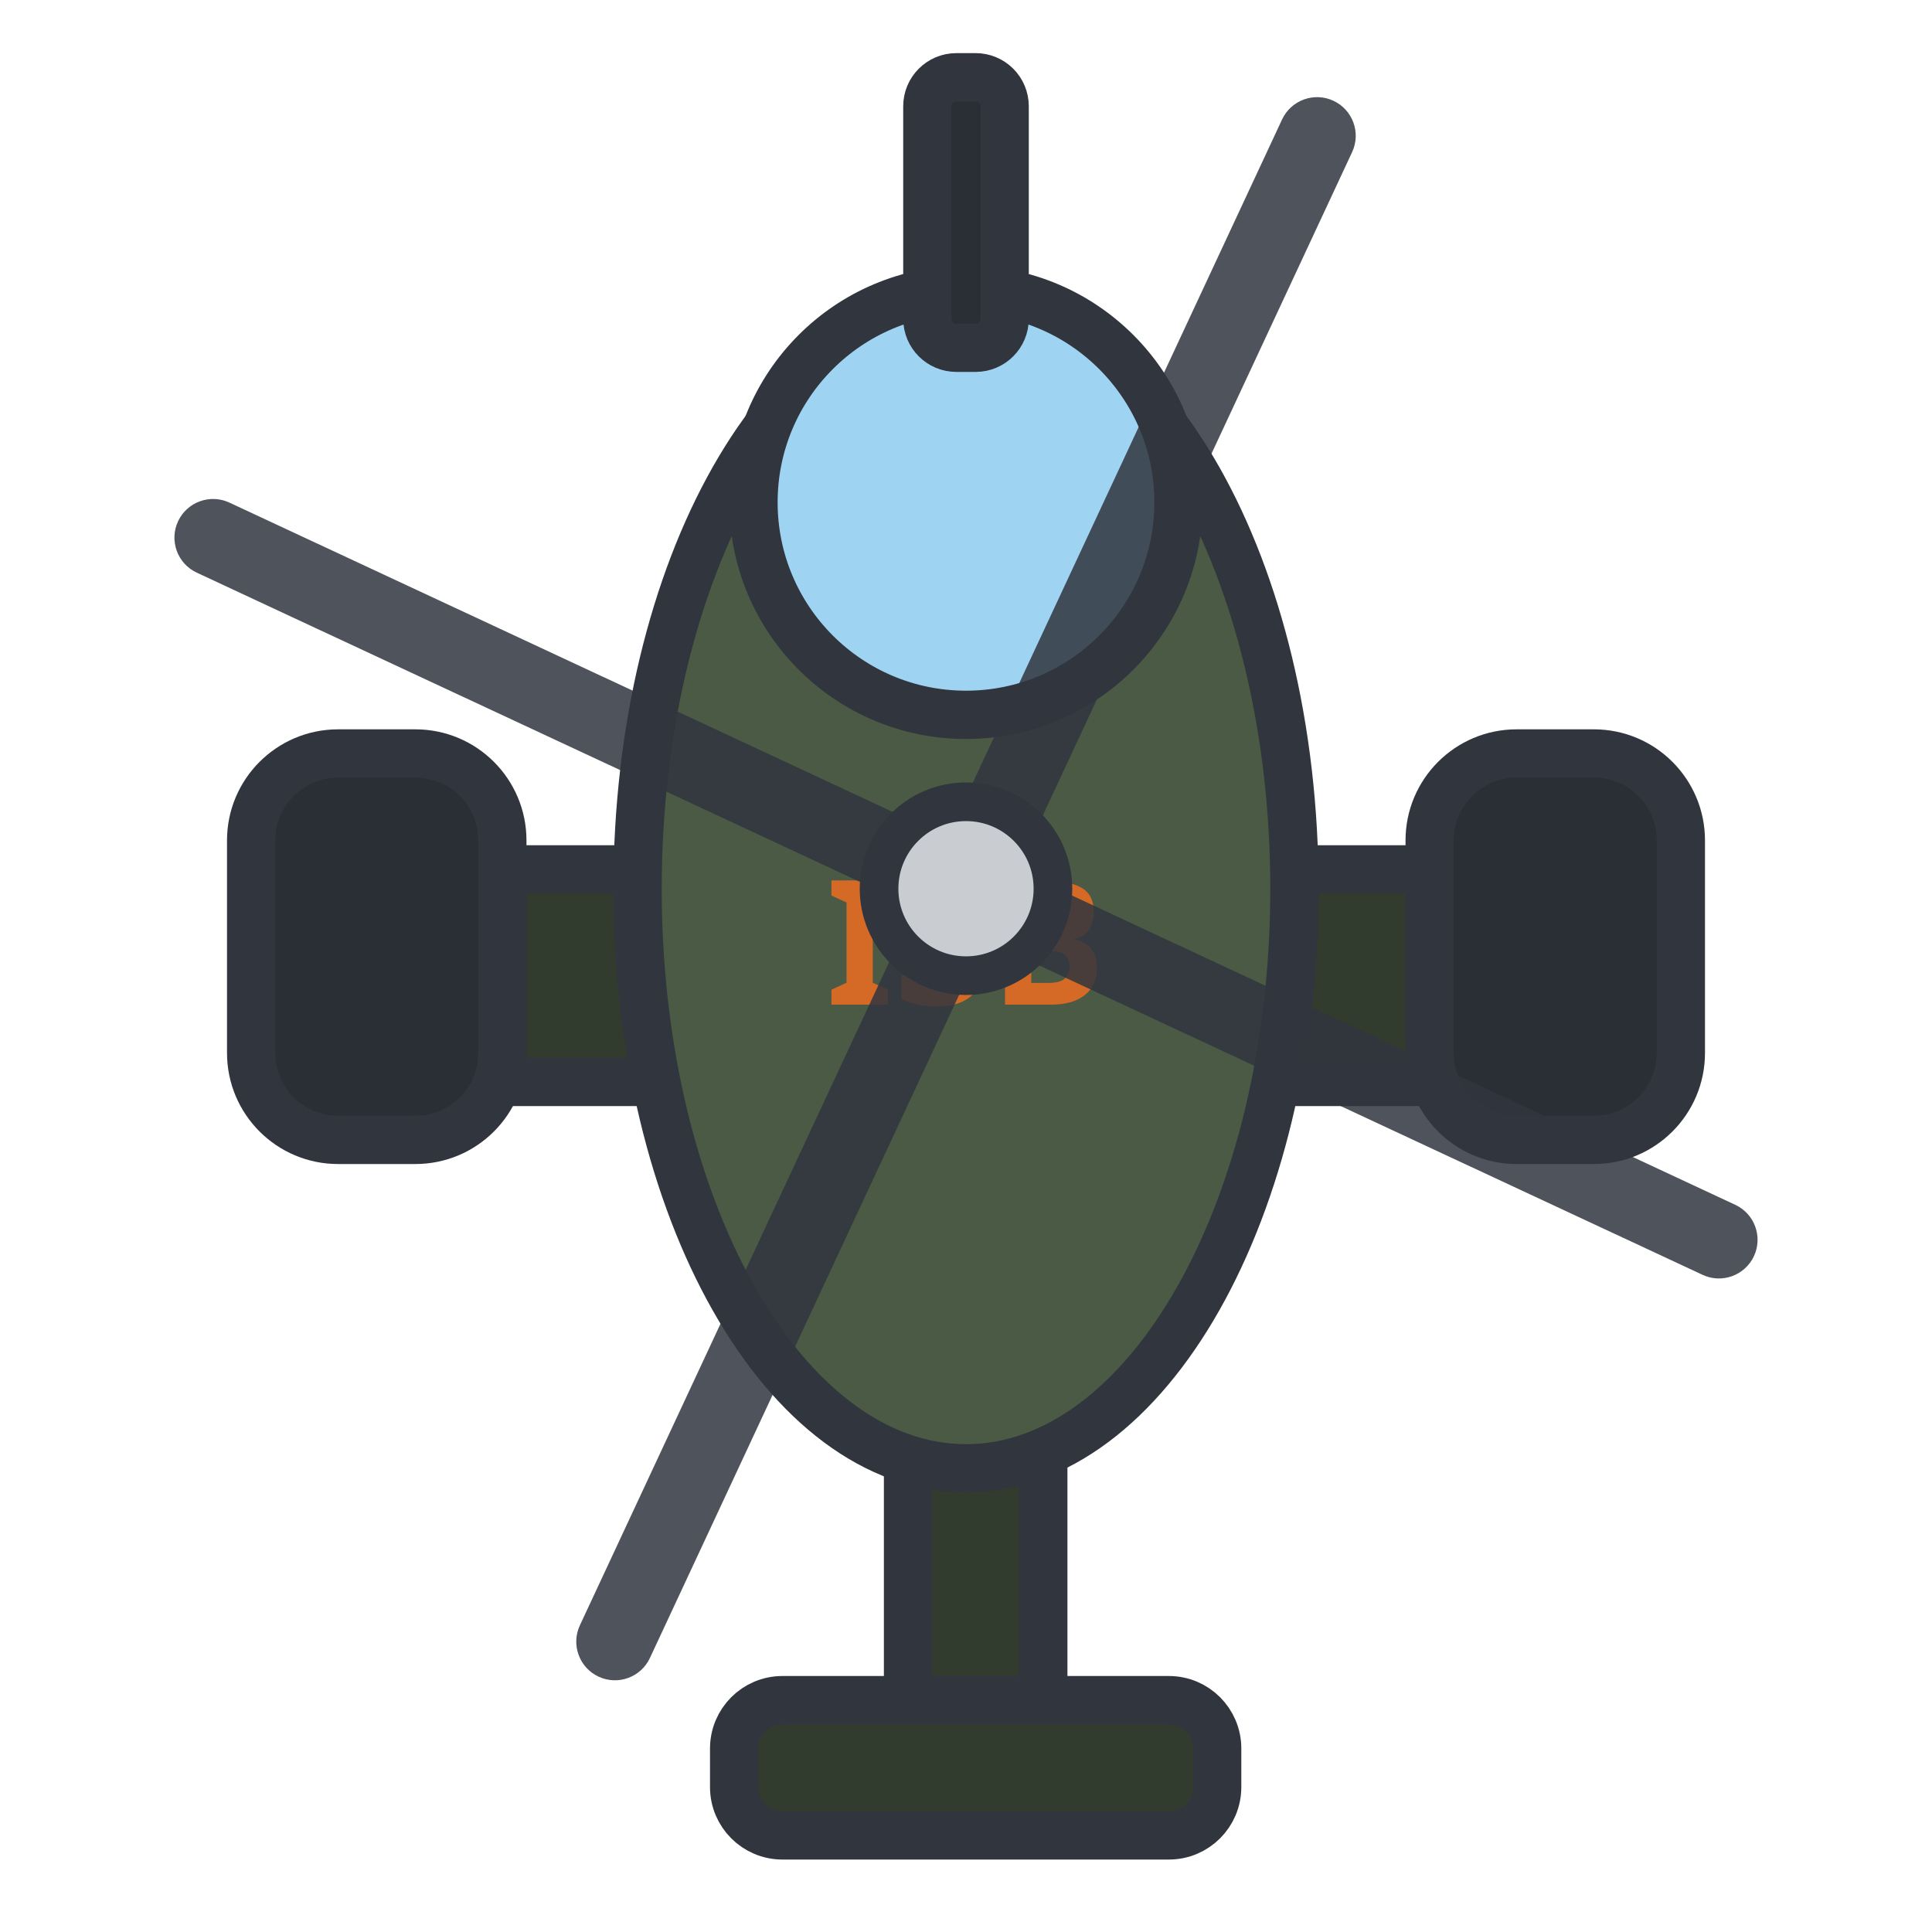
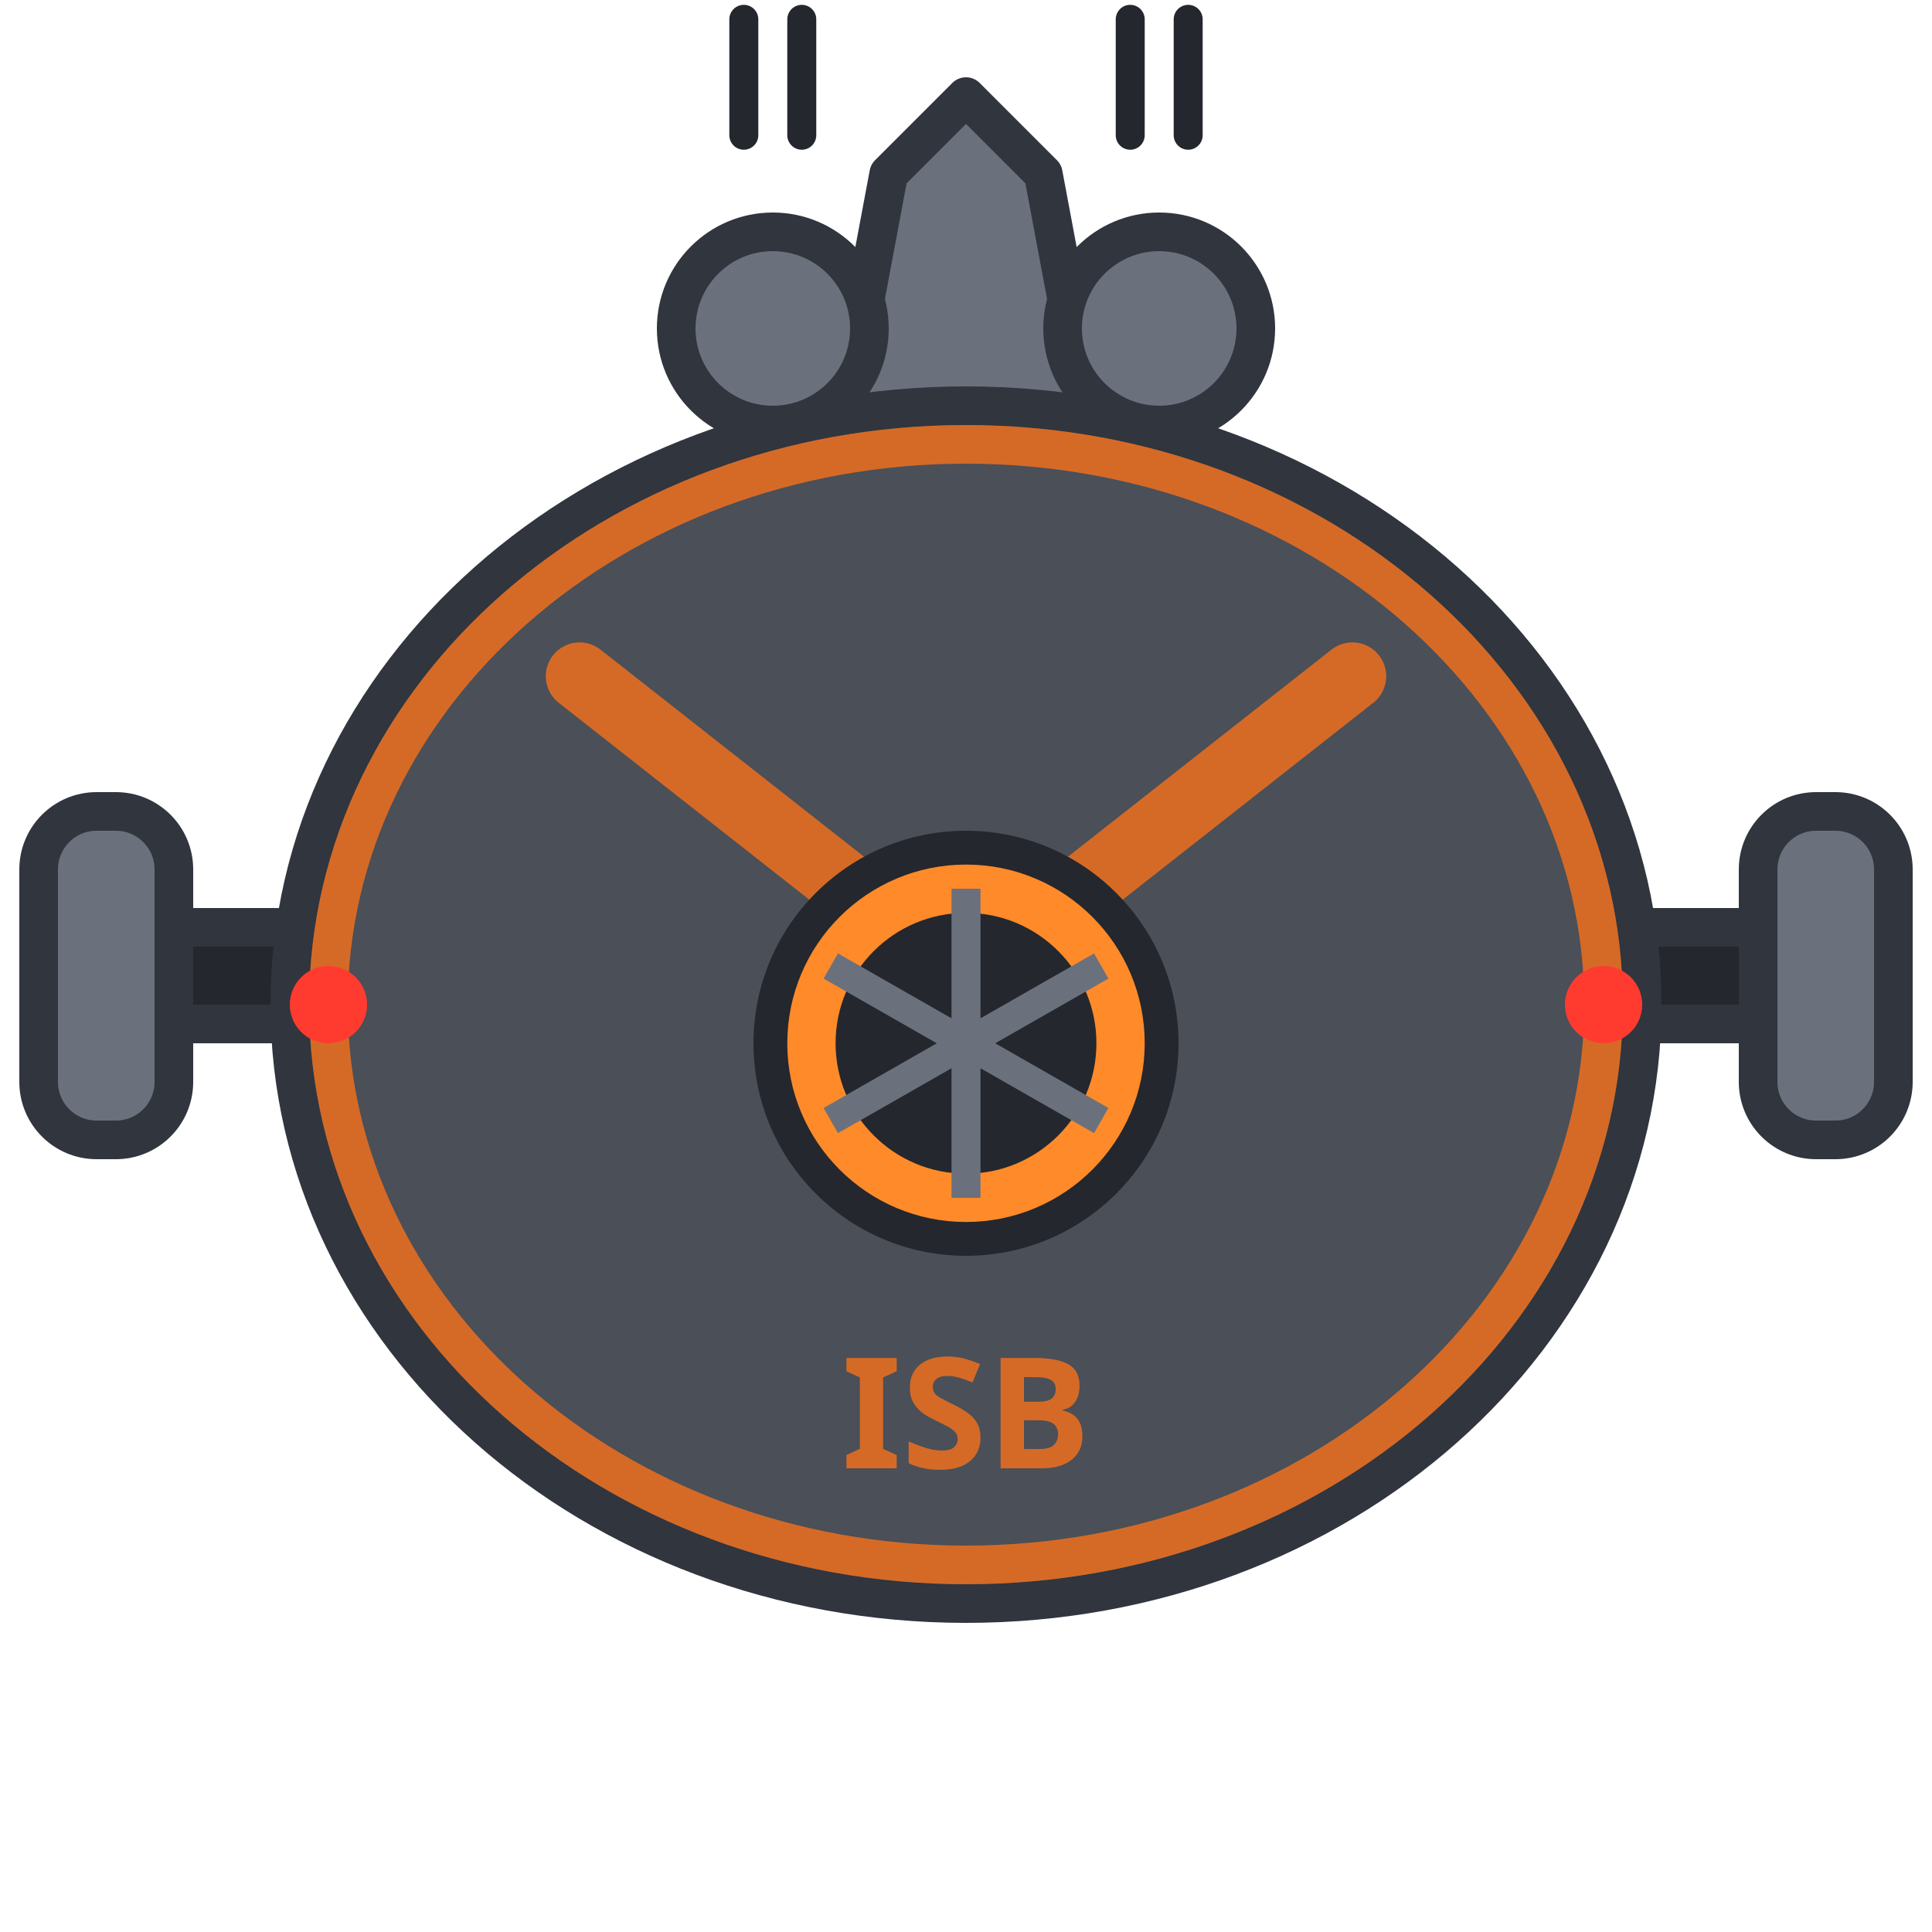
<svg xmlns="http://www.w3.org/2000/svg" viewBox="0 0 200 200">
-   <g stroke="#30353E" stroke-width="5" stroke-linejoin="round">
-     <rect x="94" y="96" width="14" height="92" rx="6" fill="#323C2E" />
-     <rect x="76" y="176" width="50" height="14" rx="5" fill="#323C2E" />
-     <rect x="30" y="90" width="140" height="22" rx="6" fill="#323C2E" />
-     <rect x="26" y="78" width="26" height="40" rx="9" fill="#2A2E35" />
-     <rect x="148" y="78" width="26" height="40" rx="9" fill="#2A2E35" />
-     <ellipse cx="100" cy="92" rx="34" ry="60" fill="#4B5A44" />
-     <ellipse cx="100" cy="52" rx="22" ry="22" fill="#9FD3F2" />
-     <rect x="96" y="8" width="8" height="28" rx="3" fill="#2A2E35" />
+   <g stroke="#30353E" stroke-width="4" stroke-linejoin="round">
+     <rect x="8" y="96" width="32" height="10" rx="3" fill="#24272D" />
+     <rect x="160" y="96" width="32" height="10" rx="3" fill="#24272D" />
+     <rect x="4" y="84" width="14" height="34" rx="6" fill="#6B717C" />
+     <rect x="182" y="84" width="14" height="34" rx="6" fill="#6B717C" />
+     <path d="M86 50 L92 18 L100 10 L108 18 L114 50 Z" fill="#6B717C" />
+     <circle cx="80" cy="34" r="10" fill="#6B717C" />
+     <circle cx="120" cy="34" r="10" fill="#6B717C" />
+     <ellipse cx="100" cy="104" rx="70" ry="62" fill="#4A4F58" />
  </g>
-   <text x="100" y="104" font-family="system-ui, sans-serif" font-weight="700" font-size="18" text-anchor="middle" fill="#D56A26">ISB</text>
-   <g fill="#30353E" opacity="0.85">
-     <rect x="10" y="88" width="180" height="8" rx="4" transform="rotate(25 100 92)" />
-     <rect x="10" y="88" width="180" height="8" rx="4" transform="rotate(115 100 92)" />
+   <ellipse cx="100" cy="104" rx="66" ry="58" fill="none" stroke="#D56A26" stroke-width="4" />
+   <path d="M60 70 L88 92 M140 70 L112 92" stroke="#D56A26" stroke-width="7" stroke-linecap="round" />
+   <g stroke="#24272D" stroke-width="3" stroke-linecap="round">
+     <path d="M77 14 L77 2 M83 14 L83 2 M117 14 L117 2 M123 14 L123 2" />
  </g>
-   <circle cx="100" cy="92" r="9" fill="#C9CDD2" stroke="#30353E" stroke-width="4" />
+   <circle cx="100" cy="108" r="22" fill="#24272D" />
+   <circle cx="100" cy="108" r="16" fill="none" stroke="#FF8A2A" stroke-width="5" />
+   <path d="M100 92 L100 124 M86 100 L114 116 M86 116 L114 100" stroke="#6B717C" stroke-width="3" />
+   <circle cx="34" cy="104" r="4" fill="#FF3B30" />
+   <circle cx="166" cy="104" r="4" fill="#FF3B30" />
+   <text x="100" y="152" font-family="system-ui, sans-serif" font-weight="700" font-size="16" text-anchor="middle" fill="#D56A26">ISB</text>
</svg>
